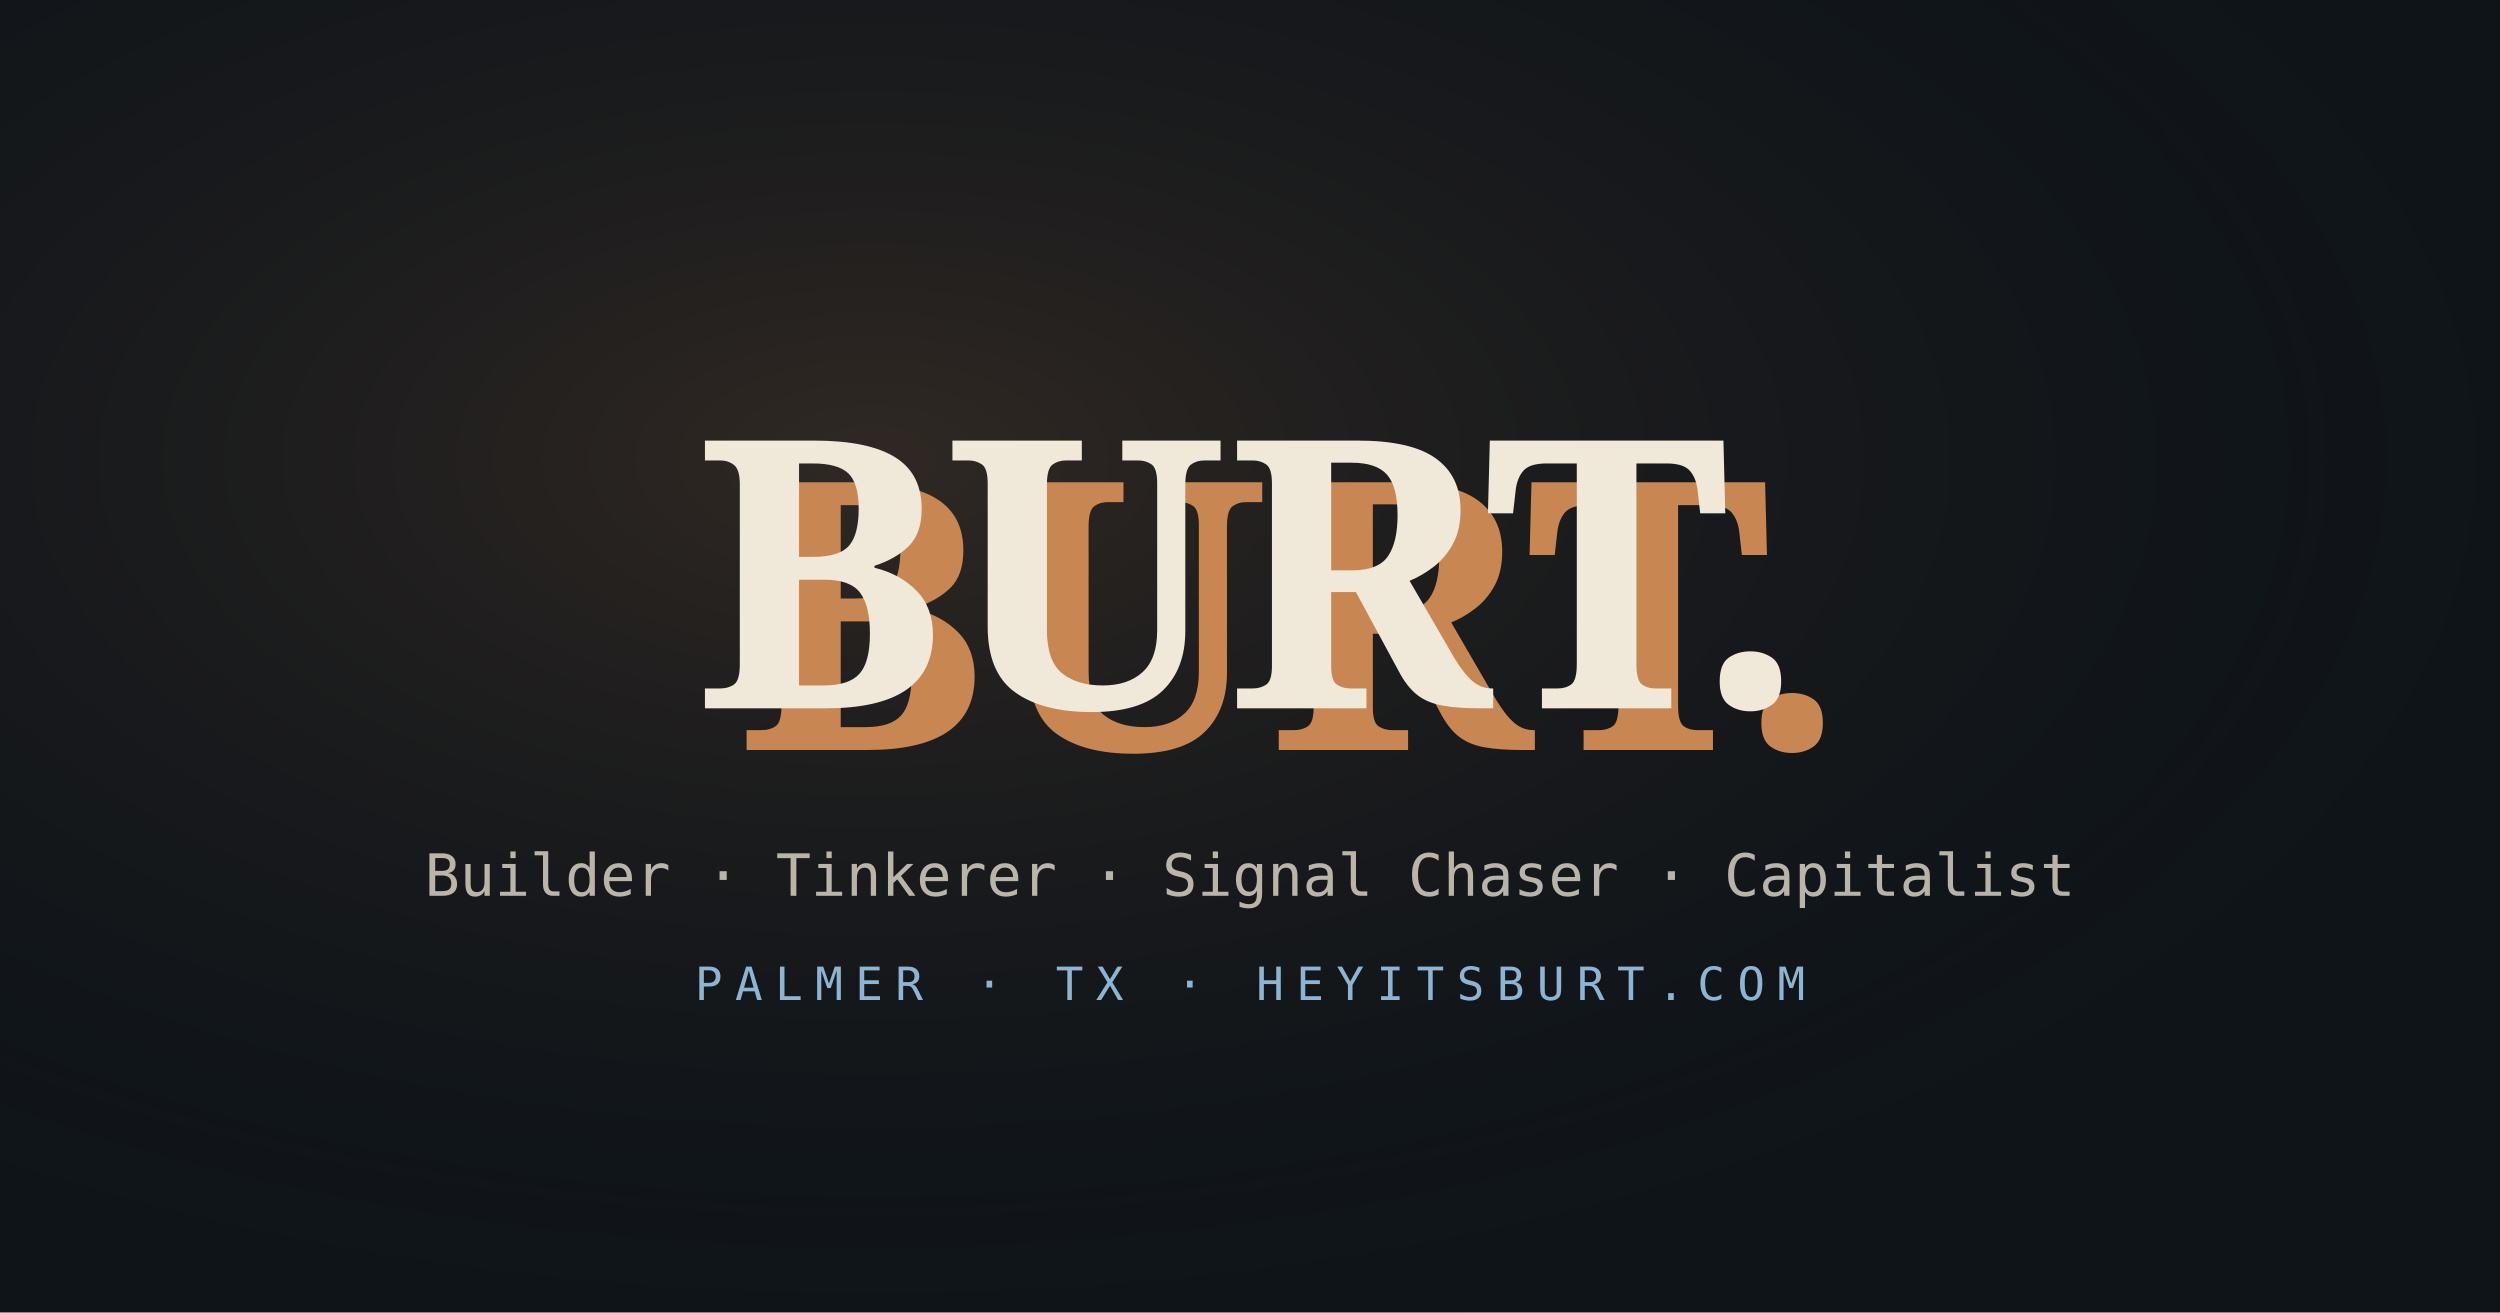
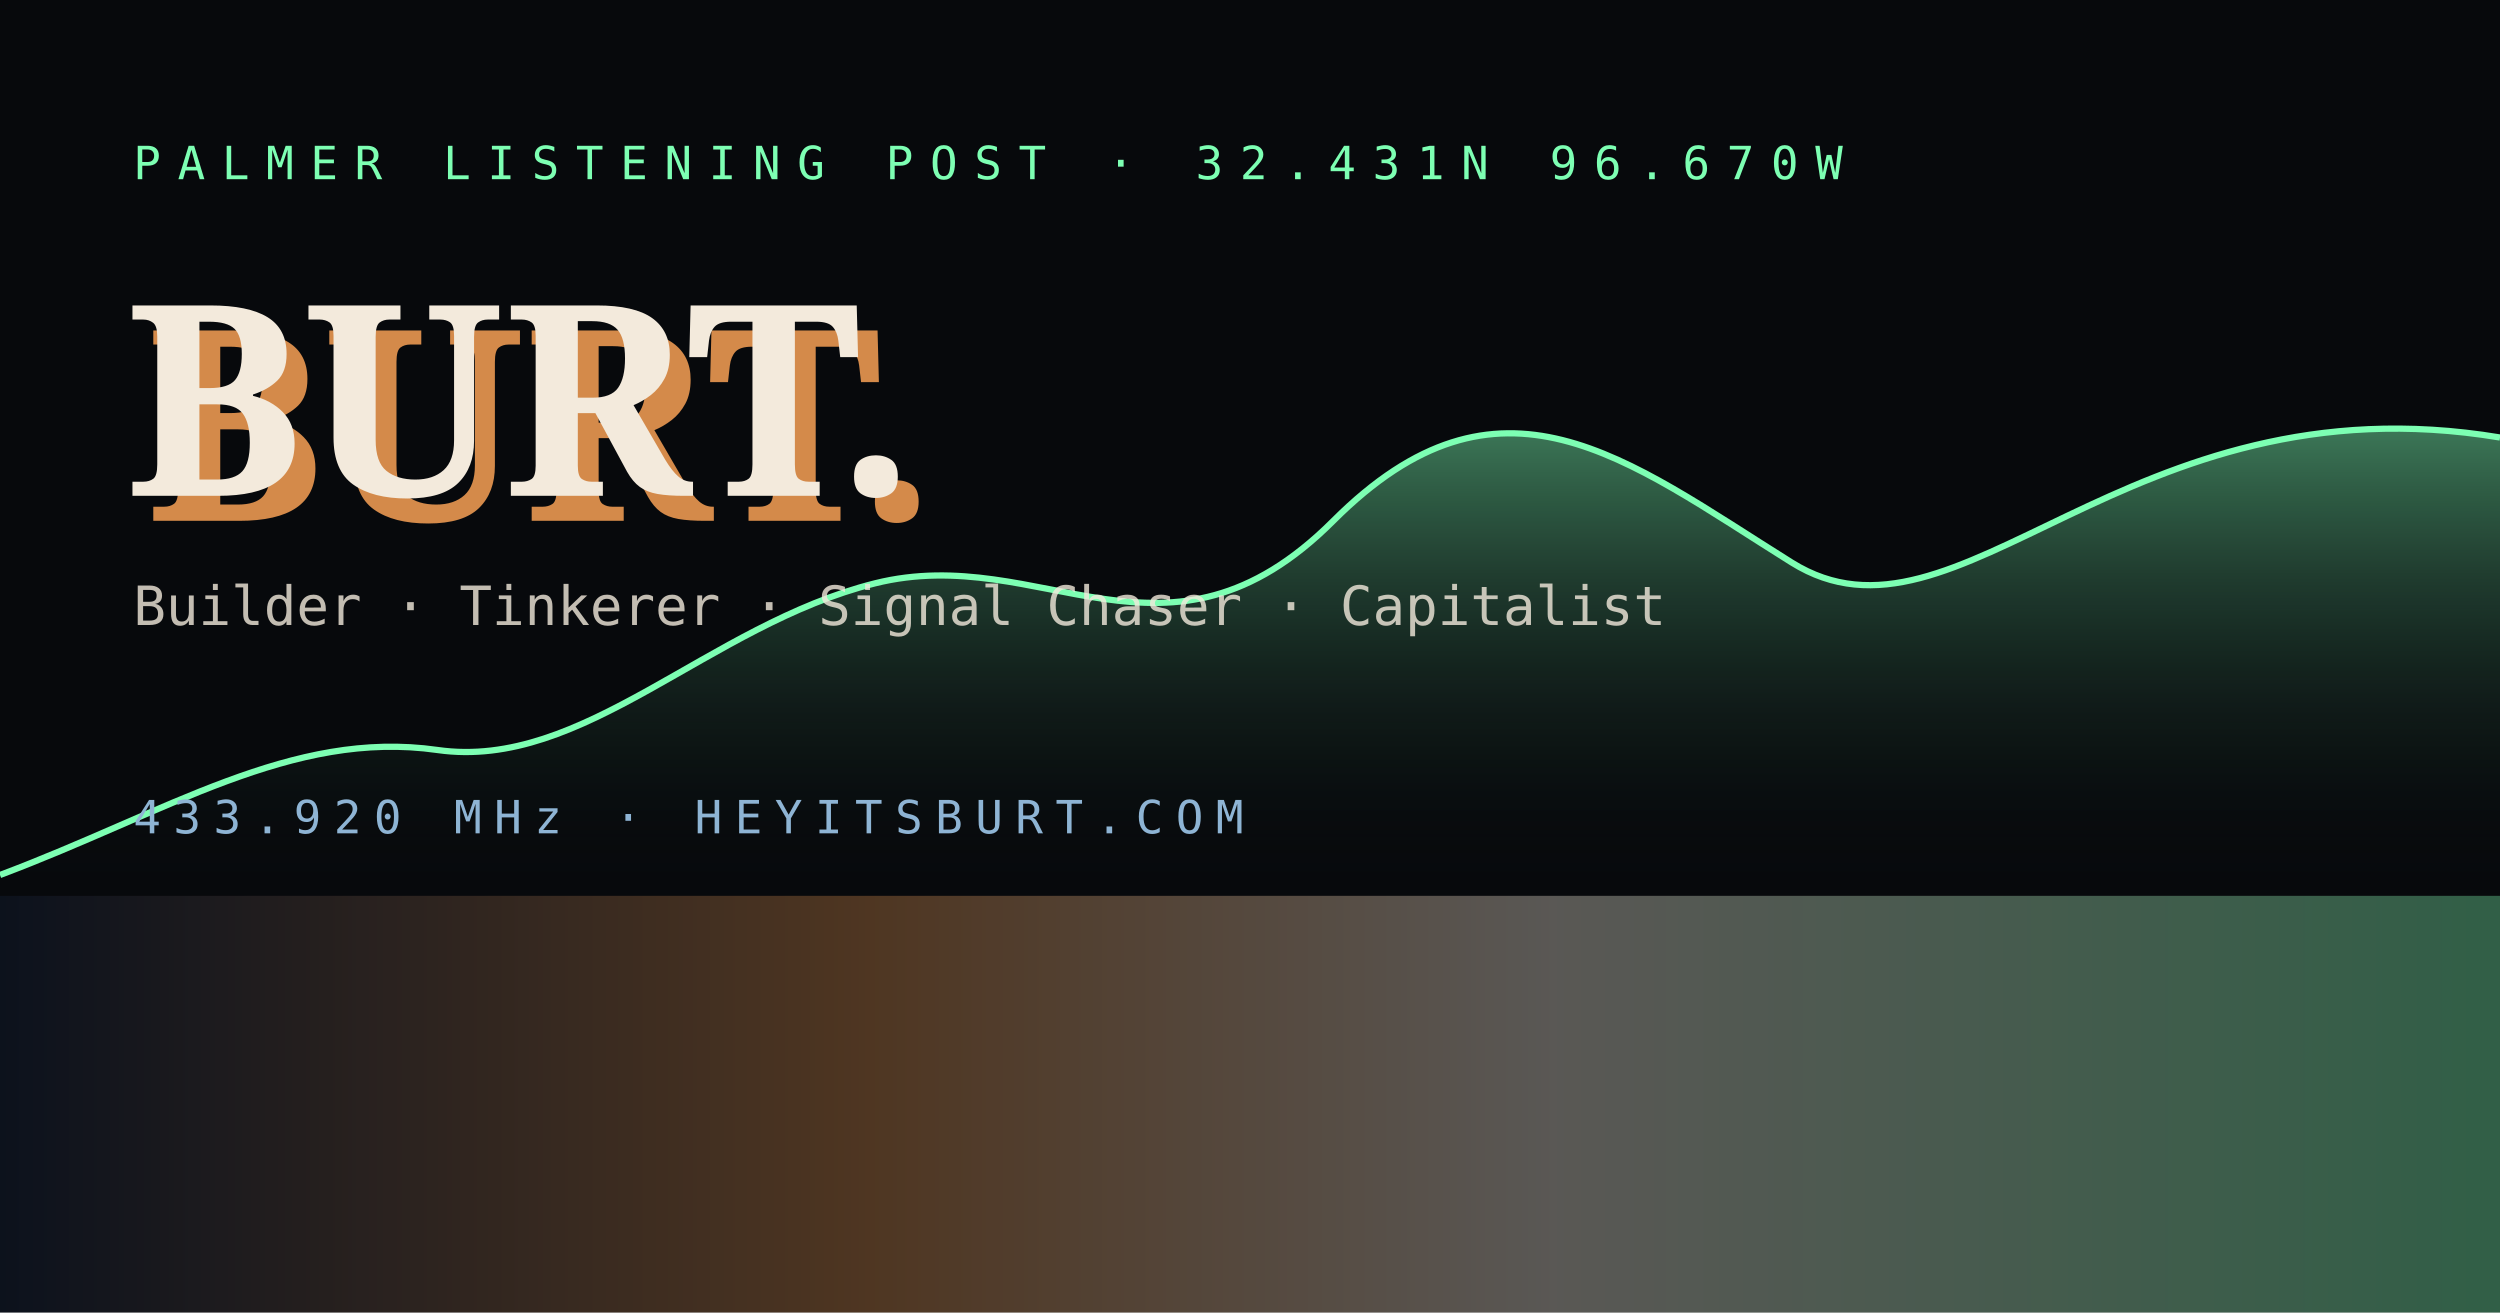
<svg xmlns="http://www.w3.org/2000/svg" viewBox="0 0 1200 630">
-   <rect width="1200" height="630" fill="#0f1419" />
-   <rect width="1200" height="630" fill="url(#glow)" />
+   <rect width="1200" height="630" fill="#07090c" />
  <defs>
-     <radialGradient id="glow" cx="35%" cy="35%" r="70%">
-       <stop offset="0%" stop-color="#c88652" stop-opacity="0.18" />
-       <stop offset="100%" stop-color="#0f1419" stop-opacity="0" />
-     </radialGradient>
+     <linearGradient id="scope" x1="0" y1="0" x2="0" y2="1">
+       <stop offset="0%" stop-color="#7dffb3" stop-opacity="0.45" />
+       <stop offset="100%" stop-color="#07090c" stop-opacity="0" />
+     </linearGradient>
+     <linearGradient id="water" x1="0" y1="0" x2="1" y2="0">
+       <stop offset="0%" stop-color="#12203a" />
+       <stop offset="35%" stop-color="#d48a4a" />
+       <stop offset="62%" stop-color="#f3eadc" />
+       <stop offset="100%" stop-color="#7dffb3" />
+     </linearGradient>
  </defs>
-   <text x="620" y="360" font-family="Georgia, serif" font-weight="900" font-size="180" text-anchor="middle" fill="#c88652">BURT.</text>
-   <text x="600" y="340" font-family="Georgia, serif" font-weight="900" font-size="180" text-anchor="middle" fill="#f0e8d8">BURT.</text>
-   <text x="600" y="430" font-family="monospace" font-size="28" text-anchor="middle" fill="#f0e8d8" opacity="0.75">Builder · Tinkerer · Signal Chaser · Capitalist</text>
-   <text x="600" y="480" font-family="monospace" font-size="22" text-anchor="middle" fill="#8eb4d4" letter-spacing="6">PALMER · TX · HEYITSBURT.COM</text>
+   <rect x="0" y="430" width="1200" height="200" fill="url(#water)" opacity="0.35" />
+   <path d="M0 420 C 80 390, 140 350, 210 360 S 340 300, 420 280 S 560 330, 640 250 S 780 220, 860 270 S 1020 180, 1200 210 L 1200 430 L 0 430 Z" fill="url(#scope)" />
+   <path d="M0 420 C 80 390, 140 350, 210 360 S 340 300, 420 280 S 560 330, 640 250 S 780 220, 860 270 S 1020 180, 1200 210" fill="none" stroke="#7dffb3" stroke-width="3" />
+   <text x="64" y="86" font-family="monospace" font-size="22" fill="#7dffb3" letter-spacing="8">PALMER LISTENING POST · 32.431N 96.670W</text>
+   <text x="70" y="250" font-family="Georgia, serif" font-weight="900" font-size="128" fill="#d48a4a">BURT.</text>
+   <text x="60" y="238" font-family="Georgia, serif" font-weight="900" font-size="128" fill="#f3eadc">BURT.</text>
+   <text x="64" y="300" font-family="monospace" font-size="26" fill="#f3eadc" opacity="0.8">Builder · Tinkerer · Signal Chaser · Capitalist</text>
+   <text x="64" y="400" font-family="monospace" font-size="22" fill="#8eb4d4" letter-spacing="6">433.920 MHz · HEYITSBURT.COM</text>
</svg>
